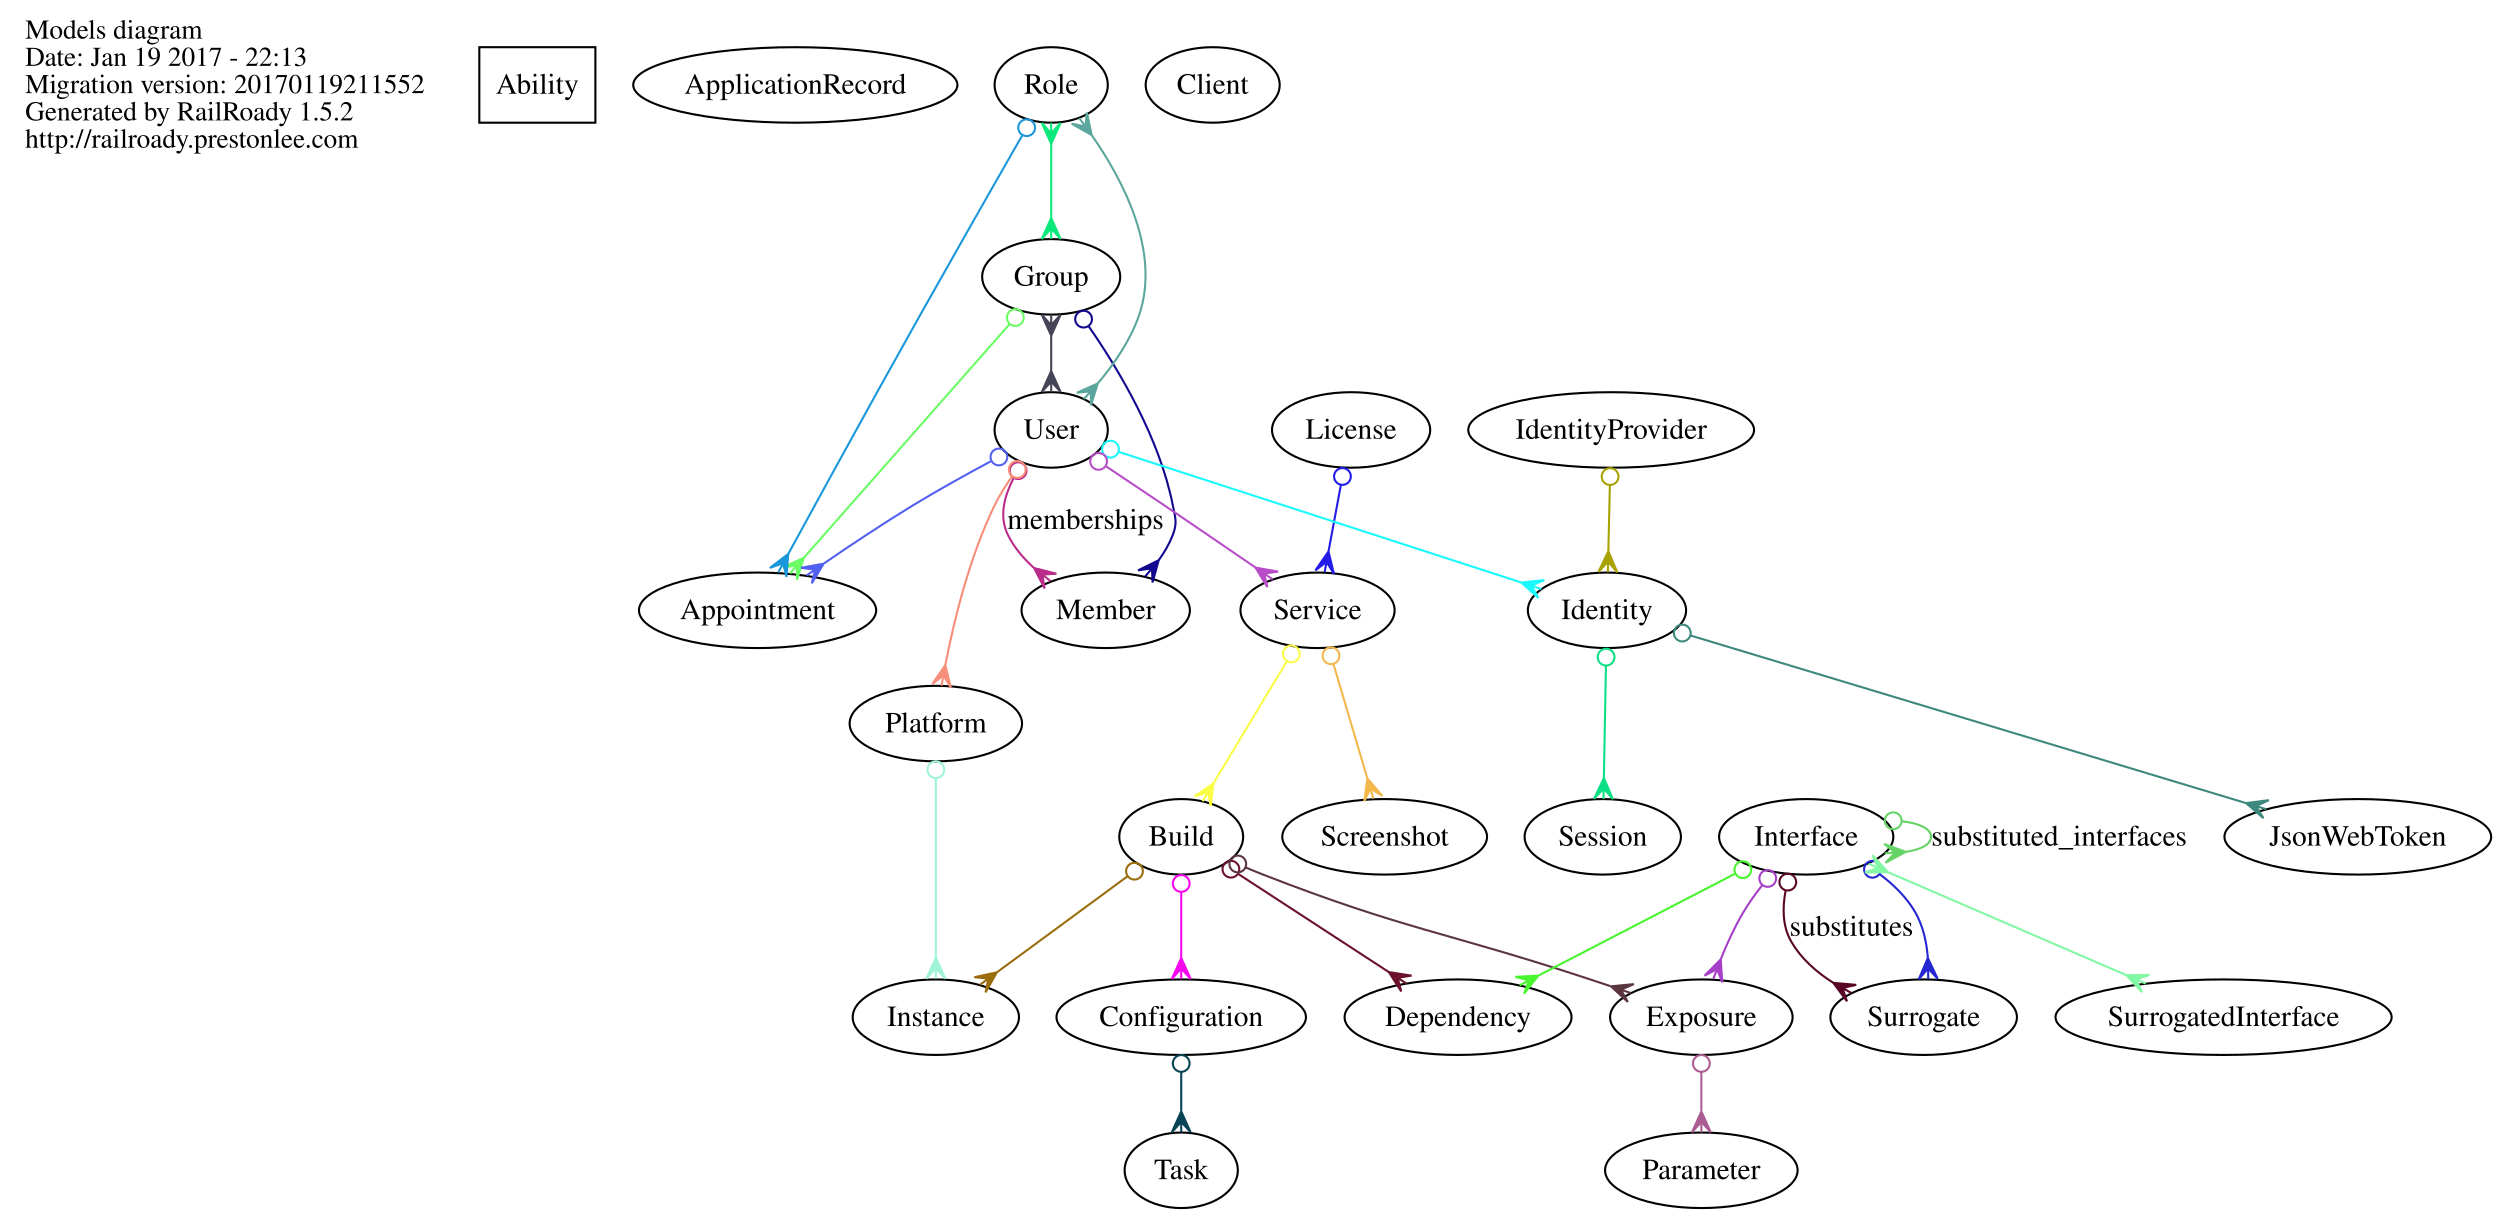
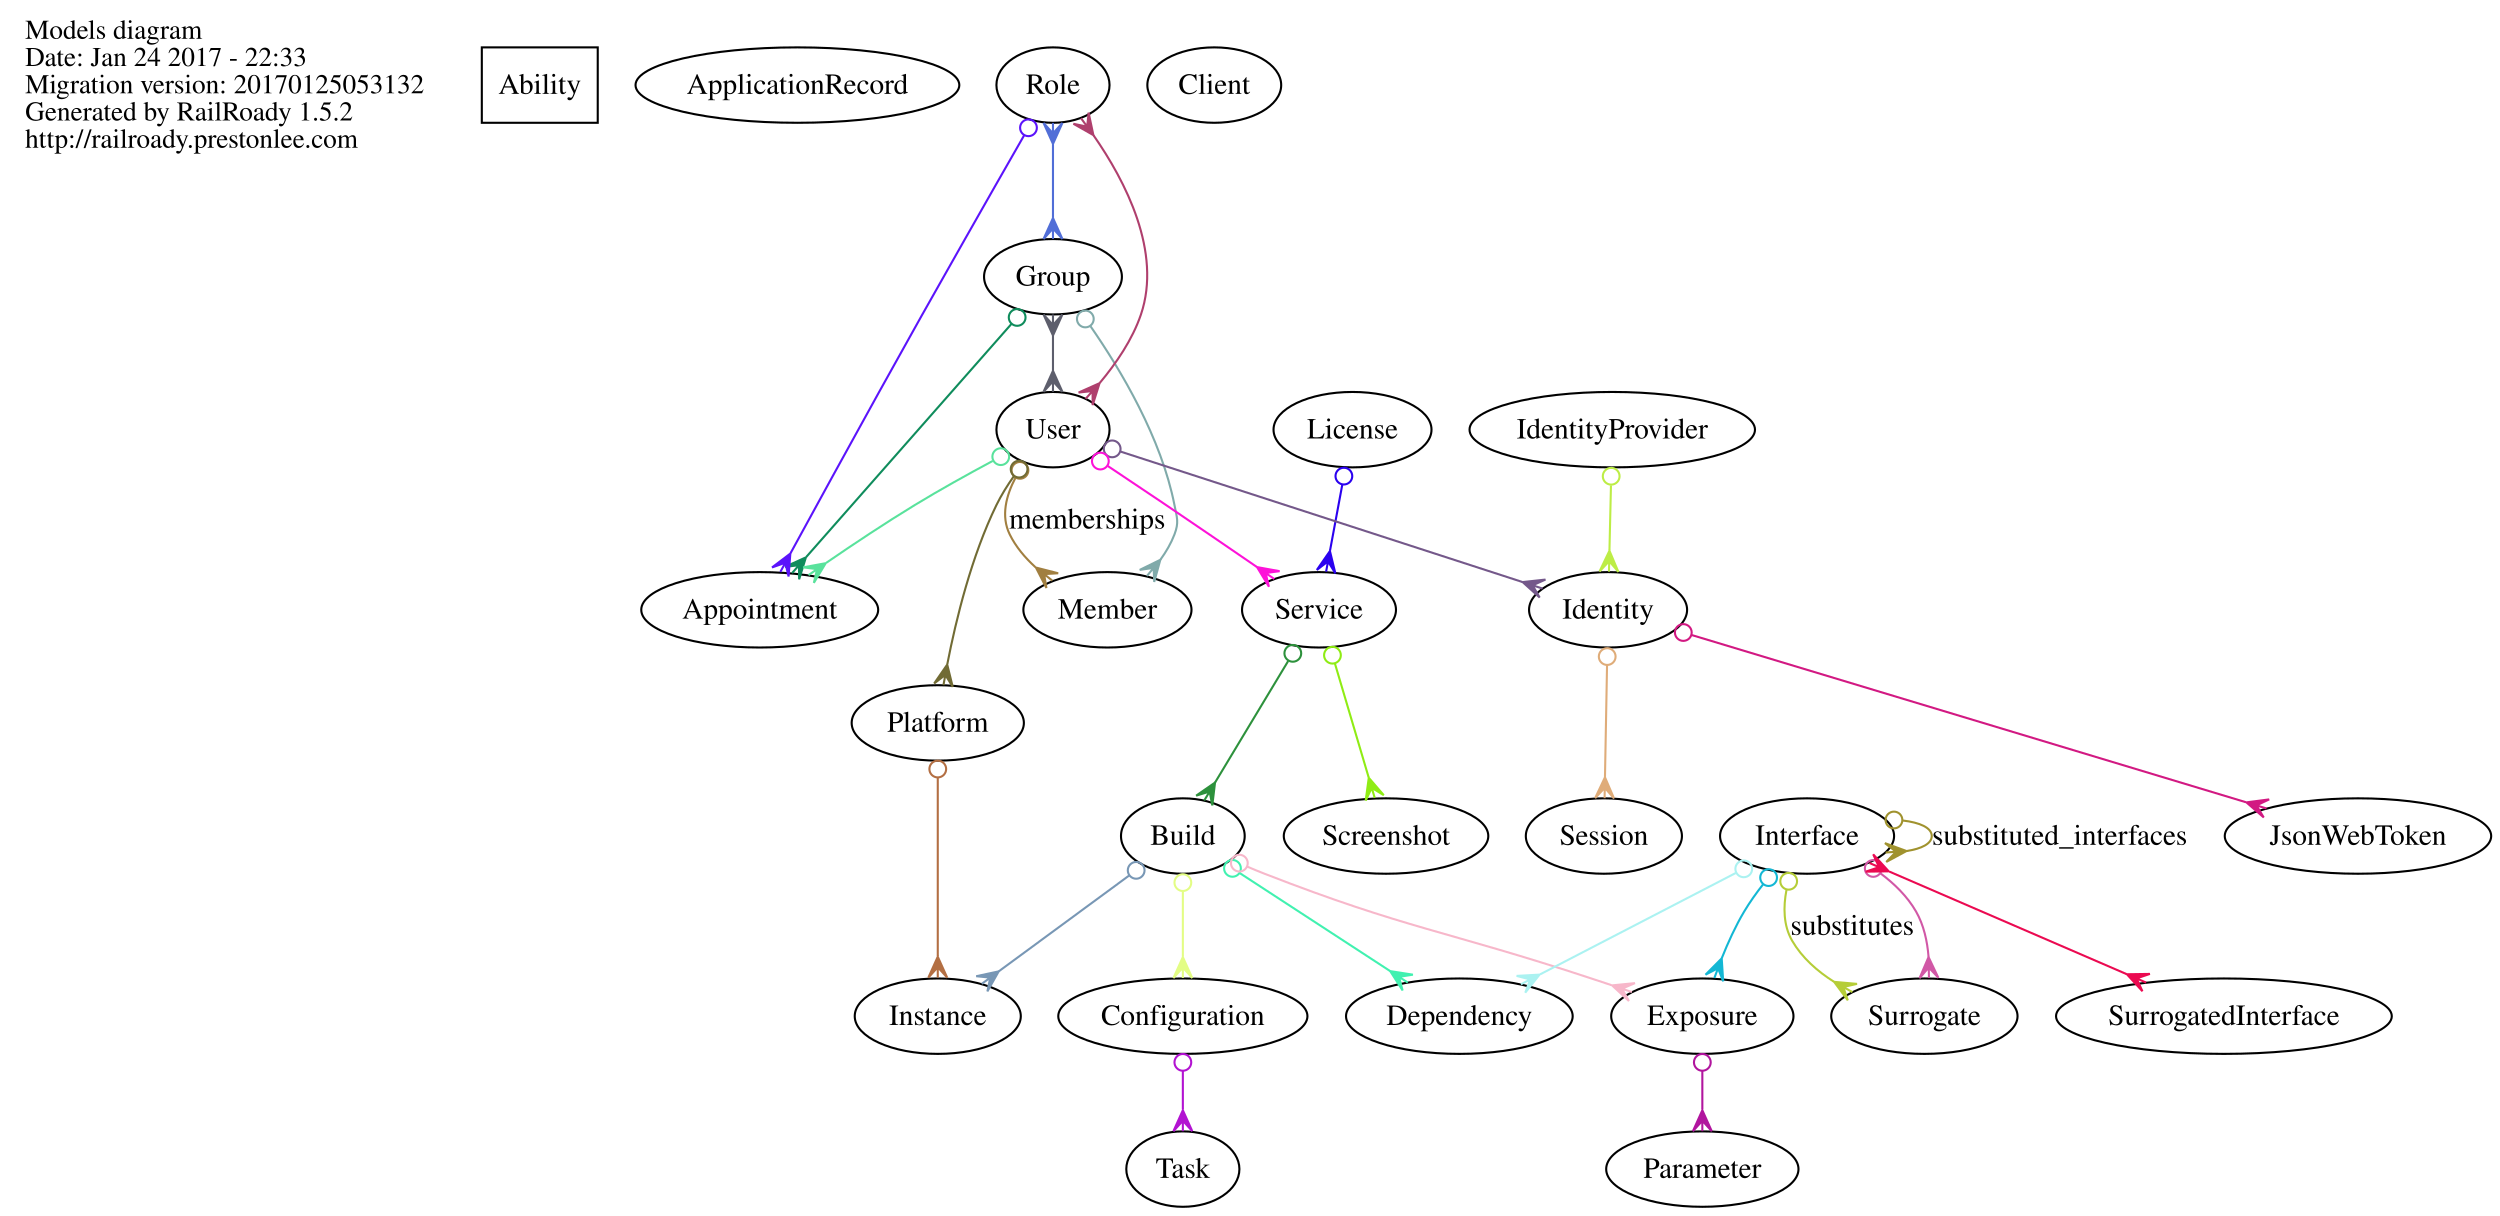
- <svg xmlns="http://www.w3.org/2000/svg" width="1192pt" height="580pt" viewBox="0.00 0.00 1192.01 580.00">
+ <svg xmlns="http://www.w3.org/2000/svg" width="1193pt" height="580pt" viewBox="0.00 0.00 1193.49 580.00">
  <g id="graph0" class="graph" transform="scale(1 1) rotate(0) translate(4 576)">
-     <polygon fill="transparent" stroke="transparent" points="-4,4 -4,-576 1188.01,-576 1188.01,4 -4,4" />
+     <polygon fill="transparent" stroke="transparent" points="-4,4 -4,-576 1189.486,-576 1189.486,4 -4,4" />
    <g id="node1" class="node">
      <text text-anchor="start" x="8" y="-557.6" font-family="Times,serif" font-size="13.00" fill="#000000">Models diagram</text>
-       <text text-anchor="start" x="8" y="-544.6" font-family="Times,serif" font-size="13.00" fill="#000000">Date: Jan 19 2017 - 22:13</text>
-       <text text-anchor="start" x="8" y="-531.6" font-family="Times,serif" font-size="13.00" fill="#000000">Migration version: 20170119211552</text>
+       <text text-anchor="start" x="8" y="-544.6" font-family="Times,serif" font-size="13.00" fill="#000000">Date: Jan 24 2017 - 22:33</text>
+       <text text-anchor="start" x="8" y="-531.6" font-family="Times,serif" font-size="13.00" fill="#000000">Migration version: 20170125053132</text>
      <text text-anchor="start" x="8" y="-518.6" font-family="Times,serif" font-size="13.00" fill="#000000">Generated by RailRoady 1.5.2</text>
      <text text-anchor="start" x="8" y="-505.6" font-family="Times,serif" font-size="13.00" fill="#000000">http://railroady.prestonlee.com</text>
    </g>
    <g id="node2" class="node">
-       <polygon fill="none" stroke="#000000" points="279.882,-553.5 224.542,-553.5 224.542,-517.5 279.882,-517.5 279.882,-553.5" />
-       <text text-anchor="middle" x="252.212" y="-531.3" font-family="Times,serif" font-size="14.00" fill="#000000">Ability</text>
+       <polygon fill="none" stroke="#000000" points="281.358,-553.5 226.018,-553.5 226.018,-517.5 281.358,-517.5 281.358,-553.5" />
+       <text text-anchor="middle" x="253.688" y="-531.3" font-family="Times,serif" font-size="14.00" fill="#000000">Ability</text>
    </g>
    <g id="node3" class="node">
-       <ellipse fill="none" stroke="#000000" cx="375.212" cy="-535.5" rx="77.292" ry="18" />
-       <text text-anchor="middle" x="375.212" y="-531.3" font-family="Times,serif" font-size="14.00" fill="#000000">ApplicationRecord</text>
+       <ellipse fill="none" stroke="#000000" cx="376.688" cy="-535.5" rx="77.292" ry="18" />
+       <text text-anchor="middle" x="376.688" y="-531.3" font-family="Times,serif" font-size="14.00" fill="#000000">ApplicationRecord</text>
    </g>
    <g id="node4" class="node">
-       <ellipse fill="none" stroke="#000000" cx="357.212" cy="-285" rx="56.554" ry="18" />
-       <text text-anchor="middle" x="357.212" y="-280.8" font-family="Times,serif" font-size="14.00" fill="#000000">Appointment</text>
+       <ellipse fill="none" stroke="#000000" cx="358.688" cy="-285" rx="56.554" ry="18" />
+       <text text-anchor="middle" x="358.688" y="-280.8" font-family="Times,serif" font-size="14.00" fill="#000000">Appointment</text>
    </g>
    <g id="node5" class="node">
-       <ellipse fill="none" stroke="#000000" cx="559.212" cy="-177" rx="29.527" ry="18" />
-       <text text-anchor="middle" x="559.212" y="-172.8" font-family="Times,serif" font-size="14.00" fill="#000000">Build</text>
+       <ellipse fill="none" stroke="#000000" cx="560.688" cy="-177" rx="29.527" ry="18" />
+       <text text-anchor="middle" x="560.688" y="-172.8" font-family="Times,serif" font-size="14.00" fill="#000000">Build</text>
    </g>
    <g id="node7" class="node">
-       <ellipse fill="none" stroke="#000000" cx="559.212" cy="-91" rx="59.477" ry="18" />
-       <text text-anchor="middle" x="559.212" y="-86.8" font-family="Times,serif" font-size="14.00" fill="#000000">Configuration</text>
+       <ellipse fill="none" stroke="#000000" cx="560.688" cy="-91" rx="59.477" ry="18" />
+       <text text-anchor="middle" x="560.688" y="-86.8" font-family="Times,serif" font-size="14.00" fill="#000000">Configuration</text>
    </g>
    <g id="edge4" class="edge">
-       <path fill="none" stroke="#f906f1" d="M559.212,-150.402C559.212,-140.585 559.212,-129.426 559.212,-119.451" />
-       <ellipse fill="none" stroke="#f906f1" cx="559.212" cy="-154.762" rx="4" ry="4" />
-       <polygon fill="#f906f1" stroke="#f906f1" points="559.212,-119.212 563.712,-109.212 559.212,-114.212 559.212,-109.212 559.212,-109.212 559.212,-109.212 559.212,-114.212 554.712,-109.212 559.212,-119.212 559.212,-119.212" />
+       <path fill="none" stroke="#e3fd85" d="M560.688,-150.402C560.688,-140.585 560.688,-129.426 560.688,-119.451" />
+       <ellipse fill="none" stroke="#e3fd85" cx="560.688" cy="-154.762" rx="4" ry="4" />
+       <polygon fill="#e3fd85" stroke="#e3fd85" points="560.688,-119.212 565.188,-109.212 560.688,-114.212 560.688,-109.212 560.688,-109.212 560.688,-109.212 560.688,-114.212 556.188,-109.212 560.688,-119.212 560.688,-119.212" />
    </g>
    <g id="node8" class="node">
-       <ellipse fill="none" stroke="#000000" cx="691.212" cy="-91" rx="54.106" ry="18" />
-       <text text-anchor="middle" x="691.212" y="-86.8" font-family="Times,serif" font-size="14.00" fill="#000000">Dependency</text>
+       <ellipse fill="none" stroke="#000000" cx="692.688" cy="-91" rx="54.106" ry="18" />
+       <text text-anchor="middle" x="692.688" y="-86.8" font-family="Times,serif" font-size="14.00" fill="#000000">Dependency</text>
    </g>
    <g id="edge3" class="edge">
-       <path fill="none" stroke="#6c112c" d="M586.511,-159.214C607.317,-145.659 636.055,-126.935 658.161,-112.533" />
-       <ellipse fill="none" stroke="#6c112c" cx="582.899" cy="-161.567" rx="4" ry="4" />
-       <polygon fill="#6c112c" stroke="#6c112c" points="658.201,-112.507 669.036,-110.819 662.39,-109.778 666.579,-107.048 666.579,-107.048 666.579,-107.048 662.39,-109.778 664.123,-103.278 658.201,-112.507 658.201,-112.507" />
+       <path fill="none" stroke="#41f1b0" d="M587.987,-159.214C608.793,-145.659 637.531,-126.935 659.637,-112.533" />
+       <ellipse fill="none" stroke="#41f1b0" cx="584.375" cy="-161.567" rx="4" ry="4" />
+       <polygon fill="#41f1b0" stroke="#41f1b0" points="659.677,-112.507 670.512,-110.819 663.866,-109.778 668.056,-107.048 668.056,-107.048 668.056,-107.048 663.866,-109.778 665.599,-103.278 659.677,-112.507 659.677,-112.507" />
    </g>
    <g id="node9" class="node">
-       <ellipse fill="none" stroke="#000000" cx="807.212" cy="-91" rx="43.515" ry="18" />
-       <text text-anchor="middle" x="807.212" y="-86.8" font-family="Times,serif" font-size="14.00" fill="#000000">Exposure</text>
+       <ellipse fill="none" stroke="#000000" cx="808.688" cy="-91" rx="43.515" ry="18" />
+       <text text-anchor="middle" x="808.688" y="-86.8" font-family="Times,serif" font-size="14.00" fill="#000000">Exposure</text>
    </g>
    <g id="edge2" class="edge">
-       <path fill="none" stroke="#5b3641" d="M589.863,-162.429C592.667,-161.225 595.48,-160.064 598.212,-159 666.058,-132.584 685.072,-131.819 754.212,-109 757.349,-107.965 760.588,-106.886 763.846,-105.796" />
-       <ellipse fill="none" stroke="#5b3641" cx="586.18" cy="-164.059" rx="4" ry="4" />
-       <polygon fill="#5b3641" stroke="#5b3641" points="764.119,-105.704 775.032,-106.779 768.857,-104.109 773.596,-102.514 773.596,-102.514 773.596,-102.514 768.857,-104.109 772.16,-98.249 764.119,-105.704 764.119,-105.704" />
+       <path fill="none" stroke="#f7b7ca" d="M591.339,-162.429C594.143,-161.225 596.956,-160.064 599.688,-159 667.534,-132.584 686.548,-131.819 755.688,-109 758.825,-107.965 762.064,-106.886 765.322,-105.796" />
+       <ellipse fill="none" stroke="#f7b7ca" cx="587.656" cy="-164.059" rx="4" ry="4" />
+       <polygon fill="#f7b7ca" stroke="#f7b7ca" points="765.595,-105.704 776.508,-106.779 770.333,-104.109 775.072,-102.514 775.072,-102.514 775.072,-102.514 770.333,-104.109 773.636,-98.249 765.595,-105.704 765.595,-105.704" />
    </g>
    <g id="node13" class="node">
-       <ellipse fill="none" stroke="#000000" cx="442.212" cy="-91" rx="39.639" ry="18" />
-       <text text-anchor="middle" x="442.212" y="-86.8" font-family="Times,serif" font-size="14.00" fill="#000000">Instance</text>
+       <ellipse fill="none" stroke="#000000" cx="443.688" cy="-91" rx="39.639" ry="18" />
+       <text text-anchor="middle" x="443.688" y="-86.8" font-family="Times,serif" font-size="14.00" fill="#000000">Instance</text>
    </g>
    <g id="edge1" class="edge">
-       <path fill="none" stroke="#9a6d0d" d="M533.625,-158.193C515.25,-144.686 490.453,-126.46 471.322,-112.397" />
-       <ellipse fill="none" stroke="#9a6d0d" cx="536.93" cy="-160.622" rx="4" ry="4" />
-       <polygon fill="#9a6d0d" stroke="#9a6d0d" points="471.297,-112.379 465.905,-102.831 467.269,-109.418 463.24,-106.457 463.24,-106.457 463.24,-106.457 467.269,-109.418 460.575,-110.082 471.297,-112.379 471.297,-112.379" />
+       <path fill="none" stroke="#7897b5" d="M535.101,-158.193C516.726,-144.686 491.929,-126.46 472.798,-112.397" />
+       <ellipse fill="none" stroke="#7897b5" cx="538.406" cy="-160.622" rx="4" ry="4" />
+       <polygon fill="#7897b5" stroke="#7897b5" points="472.773,-112.379 467.381,-102.831 468.745,-109.418 464.716,-106.457 464.716,-106.457 464.716,-106.457 468.745,-109.418 462.051,-110.082 472.773,-112.379 472.773,-112.379" />
    </g>
    <g id="node6" class="node">
-       <ellipse fill="none" stroke="#000000" cx="574.212" cy="-535.5" rx="31.948" ry="18" />
-       <text text-anchor="middle" x="574.212" y="-531.3" font-family="Times,serif" font-size="14.00" fill="#000000">Client</text>
+       <ellipse fill="none" stroke="#000000" cx="575.688" cy="-535.5" rx="31.948" ry="18" />
+       <text text-anchor="middle" x="575.688" y="-531.3" font-family="Times,serif" font-size="14.00" fill="#000000">Client</text>
    </g>
    <g id="node25" class="node">
-       <ellipse fill="none" stroke="#000000" cx="559.212" cy="-18" rx="27" ry="18" />
-       <text text-anchor="middle" x="559.212" y="-13.8" font-family="Times,serif" font-size="14.00" fill="#000000">Task</text>
+       <ellipse fill="none" stroke="#000000" cx="560.688" cy="-18" rx="27" ry="18" />
+       <text text-anchor="middle" x="560.688" y="-13.8" font-family="Times,serif" font-size="14.00" fill="#000000">Task</text>
    </g>
    <g id="edge5" class="edge">
-       <path fill="none" stroke="#094355" d="M559.212,-64.908C559.212,-58.943 559.212,-52.573 559.212,-46.512" />
-       <ellipse fill="none" stroke="#094355" cx="559.212" cy="-68.955" rx="4" ry="4" />
-       <polygon fill="#094355" stroke="#094355" points="559.212,-46.09 563.712,-36.09 559.212,-41.09 559.212,-36.09 559.212,-36.09 559.212,-36.09 559.212,-41.09 554.712,-36.09 559.212,-46.09 559.212,-46.09" />
+       <path fill="none" stroke="#b213d1" d="M560.688,-64.908C560.688,-58.943 560.688,-52.573 560.688,-46.512" />
+       <ellipse fill="none" stroke="#b213d1" cx="560.688" cy="-68.955" rx="4" ry="4" />
+       <polygon fill="#b213d1" stroke="#b213d1" points="560.688,-46.09 565.188,-36.09 560.688,-41.09 560.688,-36.09 560.688,-36.09 560.688,-36.09 560.688,-41.09 556.188,-36.09 560.688,-46.09 560.688,-46.09" />
    </g>
    <g id="node18" class="node">
-       <ellipse fill="none" stroke="#000000" cx="807.212" cy="-18" rx="45.903" ry="18" />
-       <text text-anchor="middle" x="807.212" y="-13.8" font-family="Times,serif" font-size="14.00" fill="#000000">Parameter</text>
+       <ellipse fill="none" stroke="#000000" cx="808.688" cy="-18" rx="45.903" ry="18" />
+       <text text-anchor="middle" x="808.688" y="-13.8" font-family="Times,serif" font-size="14.00" fill="#000000">Parameter</text>
    </g>
    <g id="edge6" class="edge">
-       <path fill="none" stroke="#aa5d93" d="M807.212,-64.908C807.212,-58.943 807.212,-52.573 807.212,-46.512" />
-       <ellipse fill="none" stroke="#aa5d93" cx="807.212" cy="-68.955" rx="4" ry="4" />
-       <polygon fill="#aa5d93" stroke="#aa5d93" points="807.212,-46.09 811.712,-36.09 807.212,-41.09 807.212,-36.09 807.212,-36.09 807.212,-36.09 807.212,-41.09 802.712,-36.09 807.212,-46.09 807.212,-46.09" />
+       <path fill="none" stroke="#b1159e" d="M808.688,-64.908C808.688,-58.943 808.688,-52.573 808.688,-46.512" />
+       <ellipse fill="none" stroke="#b1159e" cx="808.688" cy="-68.955" rx="4" ry="4" />
+       <polygon fill="#b1159e" stroke="#b1159e" points="808.688,-46.09 813.188,-36.09 808.688,-41.09 808.688,-36.09 808.688,-36.09 808.688,-36.09 808.688,-41.09 804.188,-36.09 808.688,-46.09 808.688,-46.09" />
    </g>
    <g id="node10" class="node">
-       <ellipse fill="none" stroke="#000000" cx="497.212" cy="-444" rx="32.908" ry="18" />
-       <text text-anchor="middle" x="497.212" y="-439.8" font-family="Times,serif" font-size="14.00" fill="#000000">Group</text>
+       <ellipse fill="none" stroke="#000000" cx="498.688" cy="-444" rx="32.908" ry="18" />
+       <text text-anchor="middle" x="498.688" y="-439.8" font-family="Times,serif" font-size="14.00" fill="#000000">Group</text>
    </g>
    <g id="edge9" class="edge">
-       <path fill="none" stroke="#6afd64" d="M477.445,-421.55C451.595,-392.192 406.434,-340.902 379.428,-310.231" />
-       <ellipse fill="none" stroke="#6afd64" cx="480.113" cy="-424.581" rx="4" ry="4" />
-       <polygon fill="#6afd64" stroke="#6afd64" points="379.258,-310.038 376.026,-299.559 375.953,-306.285 372.649,-302.533 372.649,-302.533 372.649,-302.533 375.953,-306.285 369.272,-305.506 379.258,-310.038 379.258,-310.038" />
+       <path fill="none" stroke="#0f8c5c" d="M478.921,-421.55C453.071,-392.192 407.91,-340.902 380.904,-310.231" />
+       <ellipse fill="none" stroke="#0f8c5c" cx="481.589" cy="-424.581" rx="4" ry="4" />
+       <polygon fill="#0f8c5c" stroke="#0f8c5c" points="380.734,-310.038 377.503,-299.559 377.429,-306.285 374.125,-302.533 374.125,-302.533 374.125,-302.533 377.429,-306.285 370.748,-305.506 380.734,-310.038 380.734,-310.038" />
    </g>
    <g id="node17" class="node">
-       <ellipse fill="none" stroke="#000000" cx="523.212" cy="-285" rx="40.132" ry="18" />
-       <text text-anchor="middle" x="523.212" y="-280.8" font-family="Times,serif" font-size="14.00" fill="#000000">Member</text>
+       <ellipse fill="none" stroke="#000000" cx="524.688" cy="-285" rx="40.132" ry="18" />
+       <text text-anchor="middle" x="524.688" y="-280.8" font-family="Times,serif" font-size="14.00" fill="#000000">Member</text>
    </g>
    <g id="edge7" class="edge">
-       <path fill="none" stroke="#11088f" d="M515.097,-420.411C529.717,-399.336 548.955,-366.94 555.212,-335 556.408,-328.894 557.423,-326.816 555.212,-321 553.597,-316.752 551.225,-312.686 548.492,-308.915" />
-       <ellipse fill="none" stroke="#11088f" cx="512.658" cy="-423.846" rx="4" ry="4" />
-       <polygon fill="#11088f" stroke="#11088f" points="548.46,-308.877 545.546,-298.306 545.271,-305.027 542.081,-301.176 542.081,-301.176 542.081,-301.176 545.271,-305.027 538.615,-304.047 548.46,-308.877 548.46,-308.877" />
+       <path fill="none" stroke="#80aaaa" d="M516.573,-420.411C531.193,-399.336 550.431,-366.94 556.688,-335 557.884,-328.894 558.899,-326.816 556.688,-321 555.073,-316.752 552.701,-312.686 549.968,-308.915" />
+       <ellipse fill="none" stroke="#80aaaa" cx="514.134" cy="-423.846" rx="4" ry="4" />
+       <polygon fill="#80aaaa" stroke="#80aaaa" points="549.937,-308.877 547.022,-298.306 546.747,-305.027 543.557,-301.176 543.557,-301.176 543.557,-301.176 546.747,-305.027 540.091,-304.047 549.937,-308.877 549.937,-308.877" />
    </g>
    <g id="node26" class="node">
-       <ellipse fill="none" stroke="#000000" cx="497.212" cy="-371" rx="27" ry="18" />
-       <text text-anchor="middle" x="497.212" y="-366.8" font-family="Times,serif" font-size="14.00" fill="#000000">User</text>
+       <ellipse fill="none" stroke="#000000" cx="498.688" cy="-371" rx="27" ry="18" />
+       <text text-anchor="middle" x="498.688" y="-366.8" font-family="Times,serif" font-size="14.00" fill="#000000">User</text>
    </g>
    <g id="edge8" class="edge">
-       <path fill="none" stroke="#454557" d="M497.212,-415.869C497.212,-410.389 497.212,-404.644 497.212,-399.163" />
-       <polygon fill="#454557" stroke="#454557" points="497.212,-415.955 492.712,-425.955 497.212,-420.955 497.212,-425.955 497.212,-425.955 497.212,-425.955 497.212,-420.955 501.712,-425.955 497.212,-415.955 497.212,-415.955" />
-       <polygon fill="#454557" stroke="#454557" points="497.212,-399.09 501.712,-389.09 497.212,-394.09 497.212,-389.09 497.212,-389.09 497.212,-389.09 497.212,-394.09 492.712,-389.09 497.212,-399.09 497.212,-399.09" />
+       <path fill="none" stroke="#5d5e6c" d="M498.688,-415.869C498.688,-410.389 498.688,-404.644 498.688,-399.163" />
+       <polygon fill="#5d5e6c" stroke="#5d5e6c" points="498.688,-415.955 494.188,-425.955 498.688,-420.955 498.688,-425.955 498.688,-425.955 498.688,-425.955 498.688,-420.955 503.188,-425.955 498.688,-415.955 498.688,-415.955" />
+       <polygon fill="#5d5e6c" stroke="#5d5e6c" points="498.688,-399.09 503.188,-389.09 498.688,-394.09 498.688,-389.09 498.688,-389.09 498.688,-389.09 498.688,-394.09 494.188,-389.09 498.688,-399.09 498.688,-399.09" />
    </g>
    <g id="node11" class="node">
-       <ellipse fill="none" stroke="#000000" cx="762.212" cy="-285" rx="37.727" ry="18" />
-       <text text-anchor="middle" x="762.212" y="-280.8" font-family="Times,serif" font-size="14.00" fill="#000000">Identity</text>
+       <ellipse fill="none" stroke="#000000" cx="763.688" cy="-285" rx="37.727" ry="18" />
+       <text text-anchor="middle" x="763.688" y="-280.8" font-family="Times,serif" font-size="14.00" fill="#000000">Identity</text>
    </g>
    <g id="node15" class="node">
-       <ellipse fill="none" stroke="#000000" cx="1120.212" cy="-177" rx="63.597" ry="18" />
-       <text text-anchor="middle" x="1120.212" y="-172.8" font-family="Times,serif" font-size="14.00" fill="#000000">JsonWebToken</text>
+       <ellipse fill="none" stroke="#000000" cx="1121.688" cy="-177" rx="63.597" ry="18" />
+       <text text-anchor="middle" x="1121.688" y="-172.8" font-family="Times,serif" font-size="14.00" fill="#000000">JsonWebToken</text>
    </g>
    <g id="edge11" class="edge">
-       <path fill="none" stroke="#3e897e" d="M802.199,-272.937C866.828,-253.44 994.293,-214.987 1066.682,-193.149" />
-       <ellipse fill="none" stroke="#3e897e" cx="798.126" cy="-274.165" rx="4" ry="4" />
-       <polygon fill="#3e897e" stroke="#3e897e" points="1066.945,-193.069 1077.819,-194.489 1071.732,-191.625 1076.519,-190.181 1076.519,-190.181 1076.519,-190.181 1071.732,-191.625 1075.219,-185.873 1066.945,-193.069 1066.945,-193.069" />
+       <path fill="none" stroke="#d21982" d="M803.675,-272.937C868.304,-253.44 995.769,-214.987 1068.158,-193.149" />
+       <ellipse fill="none" stroke="#d21982" cx="799.602" cy="-274.165" rx="4" ry="4" />
+       <polygon fill="#d21982" stroke="#d21982" points="1068.421,-193.069 1079.295,-194.489 1073.208,-191.625 1077.995,-190.181 1077.995,-190.181 1077.995,-190.181 1073.208,-191.625 1076.695,-185.873 1068.421,-193.069 1068.421,-193.069" />
    </g>
    <g id="node23" class="node">
-       <ellipse fill="none" stroke="#000000" cx="760.212" cy="-177" rx="37.268" ry="18" />
-       <text text-anchor="middle" x="760.212" y="-172.8" font-family="Times,serif" font-size="14.00" fill="#000000">Session</text>
+       <ellipse fill="none" stroke="#000000" cx="761.688" cy="-177" rx="37.268" ry="18" />
+       <text text-anchor="middle" x="761.688" y="-172.8" font-family="Times,serif" font-size="14.00" fill="#000000">Session</text>
    </g>
    <g id="edge10" class="edge">
-       <path fill="none" stroke="#0ddf85" d="M761.724,-258.68C761.424,-242.488 761.04,-221.745 760.734,-205.214" />
-       <ellipse fill="none" stroke="#0ddf85" cx="761.798" cy="-262.68" rx="4" ry="4" />
-       <polygon fill="#0ddf85" stroke="#0ddf85" points="760.731,-205.048 765.045,-194.967 760.639,-200.049 760.546,-195.05 760.546,-195.05 760.546,-195.05 760.639,-200.049 756.047,-195.133 760.731,-205.048 760.731,-205.048" />
+       <path fill="none" stroke="#dfac79" d="M763.2,-258.68C762.9,-242.488 762.516,-221.745 762.21,-205.214" />
+       <ellipse fill="none" stroke="#dfac79" cx="763.274" cy="-262.68" rx="4" ry="4" />
+       <polygon fill="#dfac79" stroke="#dfac79" points="762.207,-205.048 766.521,-194.967 762.115,-200.049 762.022,-195.05 762.022,-195.05 762.022,-195.05 762.115,-200.049 757.523,-195.133 762.207,-205.048 762.207,-205.048" />
    </g>
    <g id="node12" class="node">
-       <ellipse fill="none" stroke="#000000" cx="764.212" cy="-371" rx="68.137" ry="18" />
-       <text text-anchor="middle" x="764.212" y="-366.8" font-family="Times,serif" font-size="14.00" fill="#000000">IdentityProvider</text>
+       <ellipse fill="none" stroke="#000000" cx="765.688" cy="-371" rx="68.137" ry="18" />
+       <text text-anchor="middle" x="765.688" y="-366.8" font-family="Times,serif" font-size="14.00" fill="#000000">IdentityProvider</text>
    </g>
    <g id="edge12" class="edge">
-       <path fill="none" stroke="#a8a303" d="M763.593,-344.402C763.365,-334.585 763.105,-323.426 762.873,-313.452" />
-       <ellipse fill="none" stroke="#a8a303" cx="763.694" cy="-348.763" rx="4" ry="4" />
-       <polygon fill="#a8a303" stroke="#a8a303" points="762.868,-313.209 767.134,-303.107 762.751,-308.211 762.635,-303.212 762.635,-303.212 762.635,-303.212 762.751,-308.211 758.136,-303.317 762.868,-313.209 762.868,-313.209" />
+       <path fill="none" stroke="#bded46" d="M765.069,-344.402C764.841,-334.585 764.581,-323.426 764.349,-313.452" />
+       <ellipse fill="none" stroke="#bded46" cx="765.171" cy="-348.763" rx="4" ry="4" />
+       <polygon fill="#bded46" stroke="#bded46" points="764.344,-313.209 768.61,-303.107 764.228,-308.211 764.111,-303.212 764.111,-303.212 764.111,-303.212 764.228,-308.211 759.612,-303.317 764.344,-313.209 764.344,-313.209" />
    </g>
    <g id="node14" class="node">
-       <ellipse fill="none" stroke="#000000" cx="857.212" cy="-177" rx="41.542" ry="18" />
-       <text text-anchor="middle" x="857.212" y="-172.8" font-family="Times,serif" font-size="14.00" fill="#000000">Interface</text>
+       <ellipse fill="none" stroke="#000000" cx="858.688" cy="-177" rx="41.542" ry="18" />
+       <text text-anchor="middle" x="858.688" y="-172.8" font-family="Times,serif" font-size="14.00" fill="#000000">Interface</text>
    </g>
    <g id="edge18" class="edge">
-       <path fill="none" stroke="#48f52f" d="M823.171,-159.364C796.041,-145.309 758.049,-125.627 729.794,-110.988" />
-       <ellipse fill="none" stroke="#48f52f" cx="826.989" cy="-161.343" rx="4" ry="4" />
-       <polygon fill="#48f52f" stroke="#48f52f" points="729.494,-110.833 722.684,-102.237 725.054,-108.533 720.614,-106.233 720.614,-106.233 720.614,-106.233 725.054,-108.533 718.544,-110.228 729.494,-110.833 729.494,-110.833" />
+       <path fill="none" stroke="#abf2f1" d="M824.647,-159.364C797.517,-145.309 759.525,-125.627 731.27,-110.988" />
+       <ellipse fill="none" stroke="#abf2f1" cx="828.465" cy="-161.343" rx="4" ry="4" />
+       <polygon fill="#abf2f1" stroke="#abf2f1" points="730.97,-110.833 724.16,-102.237 726.53,-108.533 722.09,-106.233 722.09,-106.233 722.09,-106.233 726.53,-108.533 720.02,-110.228 730.97,-110.833 730.97,-110.833" />
    </g>
    <g id="edge17" class="edge">
-       <path fill="none" stroke="#a540c7" d="M836.244,-153.974C832.986,-149.818 829.836,-145.402 827.212,-141 823.084,-134.076 819.468,-126.145 816.487,-118.67" />
-       <ellipse fill="none" stroke="#a540c7" cx="838.855" cy="-157.159" rx="4" ry="4" />
-       <polygon fill="#a540c7" stroke="#a540c7" points="816.458,-118.592 817.158,-107.648 814.702,-113.911 812.945,-109.229 812.945,-109.229 812.945,-109.229 814.702,-113.911 808.732,-110.81 816.458,-118.592 816.458,-118.592" />
+       <path fill="none" stroke="#13b7d4" d="M837.72,-153.974C834.462,-149.818 831.312,-145.402 828.688,-141 824.56,-134.076 820.944,-126.145 817.963,-118.67" />
+       <ellipse fill="none" stroke="#13b7d4" cx="840.331" cy="-157.159" rx="4" ry="4" />
+       <polygon fill="#13b7d4" stroke="#13b7d4" points="817.934,-118.592 818.634,-107.648 816.178,-113.911 814.421,-109.229 814.421,-109.229 814.421,-109.229 816.178,-113.911 810.208,-110.81 817.934,-118.592 817.934,-118.592" />
    </g>
    <g id="edge16" class="edge">
-       <path fill="none" stroke="#65d365" d="M902.821,-184.42C911.008,-183.462 916.733,-180.988 916.733,-177 916.733,-173.337 911.905,-170.952 904.775,-169.845" />
-       <ellipse fill="none" stroke="#65d365" cx="898.696" cy="-184.651" rx="4" ry="4" />
-       <polygon fill="#65d365" stroke="#65d365" points="904.677,-169.838 895.023,-164.637 899.69,-169.482 894.702,-169.125 894.702,-169.125 894.702,-169.125 899.69,-169.482 894.382,-173.614 904.677,-169.838 904.677,-169.838" />
-       <text text-anchor="middle" x="977.771" y="-172.8" font-family="Times,serif" font-size="14.00" fill="#000000">substituted_interfaces</text>
+       <path fill="none" stroke="#a0922e" d="M904.297,-184.42C912.484,-183.462 918.209,-180.988 918.209,-177 918.209,-173.337 913.381,-170.952 906.251,-169.845" />
+       <ellipse fill="none" stroke="#a0922e" cx="900.172" cy="-184.651" rx="4" ry="4" />
+       <polygon fill="#a0922e" stroke="#a0922e" points="906.153,-169.838 896.499,-164.637 901.166,-169.482 896.178,-169.125 896.178,-169.125 896.178,-169.125 901.166,-169.482 895.858,-173.614 906.153,-169.838 906.153,-169.838" />
+       <text text-anchor="middle" x="979.247" y="-172.8" font-family="Times,serif" font-size="14.00" fill="#000000">substituted_interfaces</text>
    </g>
    <g id="node24" class="node">
-       <ellipse fill="none" stroke="#000000" cx="913.212" cy="-91" rx="44.475" ry="18" />
-       <text text-anchor="middle" x="913.212" y="-86.8" font-family="Times,serif" font-size="14.00" fill="#000000">Surrogate</text>
+       <ellipse fill="none" stroke="#000000" cx="914.688" cy="-91" rx="44.475" ry="18" />
+       <text text-anchor="middle" x="914.688" y="-86.8" font-family="Times,serif" font-size="14.00" fill="#000000">Surrogate</text>
    </g>
    <g id="edge13" class="edge">
-       <path fill="none" stroke="#570725" d="M847.392,-151.35C845.811,-143.129 845.867,-134.279 850.095,-127 854.794,-118.909 862.069,-112.485 870.032,-107.44" />
-       <ellipse fill="none" stroke="#570725" cx="848.432" cy="-155.404" rx="4" ry="4" />
-       <polygon fill="#570725" stroke="#570725" points="870.131,-107.385 881.054,-106.419 874.492,-104.939 878.854,-102.494 878.854,-102.494 878.854,-102.494 874.492,-104.939 876.653,-98.569 870.131,-107.385 870.131,-107.385" />
-       <text text-anchor="middle" x="878.77" y="-129.8" font-family="Times,serif" font-size="14.00" fill="#000000">substitutes</text>
+       <path fill="none" stroke="#b5cd38" d="M848.868,-151.35C847.287,-143.129 847.343,-134.279 851.571,-127 856.27,-118.909 863.545,-112.485 871.508,-107.44" />
+       <ellipse fill="none" stroke="#b5cd38" cx="849.908" cy="-155.404" rx="4" ry="4" />
+       <polygon fill="#b5cd38" stroke="#b5cd38" points="871.607,-107.385 882.531,-106.419 875.969,-104.939 880.33,-102.494 880.33,-102.494 880.33,-102.494 875.969,-104.939 878.129,-98.569 871.607,-107.385 871.607,-107.385" />
+       <text text-anchor="middle" x="880.246" y="-129.8" font-family="Times,serif" font-size="14.00" fill="#000000">substitutes</text>
    </g>
    <g id="edge14" class="edge">
-       <path fill="none" stroke="#2526d2" d="M892.274,-159.161C898.937,-154.181 905.102,-148.136 909.212,-141 912.934,-134.537 914.613,-126.803 915.2,-119.371" />
-       <ellipse fill="none" stroke="#2526d2" cx="888.805" cy="-161.531" rx="4" ry="4" />
-       <polygon fill="#2526d2" stroke="#2526d2" points="915.203,-119.228 919.9,-109.32 915.302,-114.229 915.401,-109.23 915.401,-109.23 915.401,-109.23 915.302,-114.229 910.902,-109.141 915.203,-119.228 915.203,-119.228" />
+       <path fill="none" stroke="#d158a6" d="M893.75,-159.161C900.413,-154.181 906.578,-148.136 910.688,-141 914.41,-134.537 916.089,-126.803 916.676,-119.371" />
+       <ellipse fill="none" stroke="#d158a6" cx="890.281" cy="-161.531" rx="4" ry="4" />
+       <polygon fill="#d158a6" stroke="#d158a6" points="916.679,-119.228 921.376,-109.32 916.778,-114.229 916.877,-109.23 916.877,-109.23 916.877,-109.23 916.778,-114.229 912.378,-109.141 916.679,-119.228 916.679,-119.228" />
    </g>
    <g id="node27" class="node">
-       <ellipse fill="none" stroke="#000000" cx="1056.212" cy="-91" rx="80.147" ry="18" />
-       <text text-anchor="middle" x="1056.212" y="-86.8" font-family="Times,serif" font-size="14.00" fill="#000000">SurrogatedInterface</text>
+       <ellipse fill="none" stroke="#000000" cx="1057.688" cy="-91" rx="80.147" ry="18" />
+       <text text-anchor="middle" x="1057.688" y="-86.8" font-family="Times,serif" font-size="14.00" fill="#000000">SurrogatedInterface</text>
    </g>
    <g id="edge15" class="edge">
-       <path fill="none" stroke="#82f8a5" d="M896.58,-159.986C929.118,-145.925 975.382,-125.931 1009.735,-111.085" />
-       <polygon fill="#82f8a5" stroke="#82f8a5" points="896.183,-160.158 885.219,-159.994 891.594,-162.141 887.004,-164.125 887.004,-164.125 887.004,-164.125 891.594,-162.141 888.789,-168.256 896.183,-160.158 896.183,-160.158" />
-       <polygon fill="#82f8a5" stroke="#82f8a5" points="1009.907,-111.011 1020.872,-111.175 1014.497,-109.028 1019.087,-107.044 1019.087,-107.044 1019.087,-107.044 1014.497,-109.028 1017.302,-102.913 1009.907,-111.011 1009.907,-111.011" />
+       <path fill="none" stroke="#eb0a51" d="M898.057,-159.986C930.594,-145.925 976.858,-125.931 1011.211,-111.085" />
+       <polygon fill="#eb0a51" stroke="#eb0a51" points="897.659,-160.158 886.695,-159.994 893.07,-162.141 888.48,-164.125 888.48,-164.125 888.48,-164.125 893.07,-162.141 890.265,-168.256 897.659,-160.158 897.659,-160.158" />
+       <polygon fill="#eb0a51" stroke="#eb0a51" points="1011.383,-111.011 1022.348,-111.175 1015.973,-109.028 1020.563,-107.044 1020.563,-107.044 1020.563,-107.044 1015.973,-109.028 1018.778,-102.913 1011.383,-111.011 1011.383,-111.011" />
    </g>
    <g id="node16" class="node">
-       <ellipse fill="none" stroke="#000000" cx="640.212" cy="-371" rx="37.709" ry="18" />
-       <text text-anchor="middle" x="640.212" y="-366.8" font-family="Times,serif" font-size="14.00" fill="#000000">License</text>
+       <ellipse fill="none" stroke="#000000" cx="641.688" cy="-371" rx="37.709" ry="18" />
+       <text text-anchor="middle" x="641.688" y="-366.8" font-family="Times,serif" font-size="14.00" fill="#000000">License</text>
    </g>
    <g id="node22" class="node">
-       <ellipse fill="none" stroke="#000000" cx="624.212" cy="-285" rx="36.749" ry="18" />
-       <text text-anchor="middle" x="624.212" y="-280.8" font-family="Times,serif" font-size="14.00" fill="#000000">Service</text>
+       <ellipse fill="none" stroke="#000000" cx="625.688" cy="-285" rx="36.749" ry="18" />
+       <text text-anchor="middle" x="625.688" y="-280.8" font-family="Times,serif" font-size="14.00" fill="#000000">Service</text>
    </g>
    <g id="edge19" class="edge">
-       <path fill="none" stroke="#231ce8" d="M635.334,-344.783C633.477,-334.803 631.355,-323.392 629.464,-313.233" />
-       <ellipse fill="none" stroke="#231ce8" cx="636.087" cy="-348.829" rx="4" ry="4" />
-       <polygon fill="#231ce8" stroke="#231ce8" points="629.429,-313.043 632.024,-302.389 628.514,-308.128 627.6,-303.212 627.6,-303.212 627.6,-303.212 628.514,-308.128 623.176,-304.035 629.429,-313.043 629.429,-313.043" />
+       <path fill="none" stroke="#2a01ef" d="M636.81,-344.783C634.953,-334.803 632.831,-323.392 630.941,-313.233" />
+       <ellipse fill="none" stroke="#2a01ef" cx="637.563" cy="-348.829" rx="4" ry="4" />
+       <polygon fill="#2a01ef" stroke="#2a01ef" points="630.905,-313.043 633.5,-302.389 629.991,-308.128 629.076,-303.212 629.076,-303.212 629.076,-303.212 629.991,-308.128 624.652,-304.035 630.905,-313.043 630.905,-313.043" />
    </g>
    <g id="node19" class="node">
-       <ellipse fill="none" stroke="#000000" cx="442.212" cy="-231" rx="41.109" ry="18" />
-       <text text-anchor="middle" x="442.212" y="-226.8" font-family="Times,serif" font-size="14.00" fill="#000000">Platform</text>
+       <ellipse fill="none" stroke="#000000" cx="443.688" cy="-231" rx="41.109" ry="18" />
+       <text text-anchor="middle" x="443.688" y="-226.8" font-family="Times,serif" font-size="14.00" fill="#000000">Platform</text>
    </g>
    <g id="edge20" class="edge">
-       <path fill="none" stroke="#9ff4d7" d="M442.212,-204.892C442.212,-180.677 442.212,-144.715 442.212,-119.703" />
-       <ellipse fill="none" stroke="#9ff4d7" cx="442.212" cy="-208.984" rx="4" ry="4" />
-       <polygon fill="#9ff4d7" stroke="#9ff4d7" points="442.212,-119.391 446.712,-109.391 442.212,-114.391 442.212,-109.391 442.212,-109.391 442.212,-109.391 442.212,-114.391 437.712,-109.391 442.212,-119.391 442.212,-119.391" />
+       <path fill="none" stroke="#b36f43" d="M443.688,-204.892C443.688,-180.677 443.688,-144.715 443.688,-119.703" />
+       <ellipse fill="none" stroke="#b36f43" cx="443.688" cy="-208.984" rx="4" ry="4" />
+       <polygon fill="#b36f43" stroke="#b36f43" points="443.688,-119.391 448.188,-109.391 443.688,-114.391 443.688,-109.391 443.688,-109.391 443.688,-109.391 443.688,-114.391 439.188,-109.391 443.688,-119.391 443.688,-119.391" />
    </g>
    <g id="node20" class="node">
-       <ellipse fill="none" stroke="#000000" cx="497.212" cy="-535.5" rx="27" ry="18" />
-       <text text-anchor="middle" x="497.212" y="-531.3" font-family="Times,serif" font-size="14.00" fill="#000000">Role</text>
+       <ellipse fill="none" stroke="#000000" cx="498.688" cy="-535.5" rx="27" ry="18" />
+       <text text-anchor="middle" x="498.688" y="-531.3" font-family="Times,serif" font-size="14.00" fill="#000000">Role</text>
    </g>
    <g id="edge21" class="edge">
-       <path fill="none" stroke="#1a97db" d="M483.441,-511.505C475.22,-497.156 464.589,-478.552 455.212,-462 436.869,-429.623 432.265,-421.538 414.212,-389 399.745,-362.927 383.405,-333.071 371.94,-312.056" />
-       <ellipse fill="none" stroke="#1a97db" cx="485.512" cy="-515.118" rx="4" ry="4" />
-       <polygon fill="#1a97db" stroke="#1a97db" points="371.827,-311.848 370.991,-300.914 369.434,-307.458 367.041,-303.068 367.041,-303.068 367.041,-303.068 369.434,-307.458 363.089,-305.222 371.827,-311.848 371.827,-311.848" />
+       <path fill="none" stroke="#5b13fb" d="M484.917,-511.505C476.697,-497.156 466.065,-478.552 456.688,-462 438.346,-429.623 433.741,-421.538 415.688,-389 401.221,-362.927 384.881,-333.071 373.417,-312.056" />
+       <ellipse fill="none" stroke="#5b13fb" cx="486.988" cy="-515.118" rx="4" ry="4" />
+       <polygon fill="#5b13fb" stroke="#5b13fb" points="373.303,-311.848 372.467,-300.914 370.91,-307.458 368.517,-303.068 368.517,-303.068 368.517,-303.068 370.91,-307.458 364.565,-305.222 373.303,-311.848 373.303,-311.848" />
    </g>
    <g id="edge23" class="edge">
-       <path fill="none" stroke="#0ce97c" d="M497.212,-507.3C497.212,-496.125 497.212,-483.303 497.212,-472.134" />
-       <polygon fill="#0ce97c" stroke="#0ce97c" points="497.212,-507.423 492.712,-517.423 497.212,-512.423 497.212,-517.423 497.212,-517.423 497.212,-517.423 497.212,-512.423 501.712,-517.423 497.212,-507.423 497.212,-507.423" />
-       <polygon fill="#0ce97c" stroke="#0ce97c" points="497.212,-472.04 501.712,-462.04 497.212,-467.04 497.212,-462.04 497.212,-462.04 497.212,-462.04 497.212,-467.04 492.712,-462.04 497.212,-472.04 497.212,-472.04" />
+       <path fill="none" stroke="#516ed7" d="M498.688,-507.3C498.688,-496.125 498.688,-483.303 498.688,-472.134" />
+       <polygon fill="#516ed7" stroke="#516ed7" points="498.688,-507.423 494.188,-517.423 498.688,-512.423 498.688,-517.423 498.688,-517.423 498.688,-517.423 498.688,-512.423 503.188,-517.423 498.688,-507.423 498.688,-507.423" />
+       <polygon fill="#516ed7" stroke="#516ed7" points="498.688,-472.04 503.188,-462.04 498.688,-467.04 498.688,-462.04 498.688,-462.04 498.688,-462.04 498.688,-467.04 494.188,-462.04 498.688,-472.04 498.688,-472.04" />
    </g>
    <g id="edge22" class="edge">
-       <path fill="none" stroke="#5ba69d" d="M516.538,-511.56C531.907,-489.51 549.288,-455.798 539.212,-426 535.163,-414.028 527.351,-402.609 519.551,-393.31" />
-       <polygon fill="#5ba69d" stroke="#5ba69d" points="516.497,-511.616 506.961,-517.031 513.545,-515.652 510.593,-519.688 510.593,-519.688 510.593,-519.688 513.545,-515.652 514.225,-522.344 516.497,-511.616 516.497,-511.616" />
-       <polygon fill="#5ba69d" stroke="#5ba69d" points="519.445,-393.19 516.156,-382.73 516.12,-389.456 512.795,-385.722 512.795,-385.722 512.795,-385.722 516.12,-389.456 509.435,-388.715 519.445,-393.19 519.445,-393.19" />
+       <path fill="none" stroke="#af3f6d" d="M518.014,-511.56C533.383,-489.51 550.764,-455.798 540.688,-426 536.639,-414.028 528.827,-402.609 521.027,-393.31" />
+       <polygon fill="#af3f6d" stroke="#af3f6d" points="517.973,-511.616 508.437,-517.031 515.021,-515.652 512.069,-519.688 512.069,-519.688 512.069,-519.688 515.021,-515.652 515.701,-522.344 517.973,-511.616 517.973,-511.616" />
+       <polygon fill="#af3f6d" stroke="#af3f6d" points="520.922,-393.19 517.632,-382.73 517.596,-389.456 514.271,-385.722 514.271,-385.722 514.271,-385.722 517.596,-389.456 510.911,-388.715 520.922,-393.19 520.922,-393.19" />
    </g>
    <g id="node21" class="node">
-       <ellipse fill="none" stroke="#000000" cx="656.212" cy="-177" rx="48.819" ry="18" />
-       <text text-anchor="middle" x="656.212" y="-172.8" font-family="Times,serif" font-size="14.00" fill="#000000">Screenshot</text>
+       <ellipse fill="none" stroke="#000000" cx="657.688" cy="-177" rx="48.819" ry="18" />
+       <text text-anchor="middle" x="657.688" y="-172.8" font-family="Times,serif" font-size="14.00" fill="#000000">Screenshot</text>
    </g>
    <g id="edge24" class="edge">
-       <path fill="none" stroke="#fbfc45" d="M609.504,-260.562C599.09,-243.26 585.154,-220.105 574.593,-202.557" />
-       <ellipse fill="none" stroke="#fbfc45" cx="611.706" cy="-264.221" rx="4" ry="4" />
-       <polygon fill="#fbfc45" stroke="#fbfc45" points="574.572,-202.521 573.27,-191.632 571.993,-198.237 569.415,-193.953 569.415,-193.953 569.415,-193.953 571.993,-198.237 565.559,-196.273 574.572,-202.521 574.572,-202.521" />
+       <path fill="none" stroke="#2d913c" d="M610.98,-260.562C600.566,-243.26 586.63,-220.105 576.069,-202.557" />
+       <ellipse fill="none" stroke="#2d913c" cx="613.182" cy="-264.221" rx="4" ry="4" />
+       <polygon fill="#2d913c" stroke="#2d913c" points="576.048,-202.521 574.746,-191.632 573.469,-198.237 570.891,-193.953 570.891,-193.953 570.891,-193.953 573.469,-198.237 567.035,-196.273 576.048,-202.521 576.048,-202.521" />
    </g>
    <g id="edge25" class="edge">
-       <path fill="none" stroke="#f3b84c" d="M631.782,-259.45C636.628,-243.094 642.919,-221.863 647.903,-205.042" />
-       <ellipse fill="none" stroke="#f3b84c" cx="630.632" cy="-263.331" rx="4" ry="4" />
-       <polygon fill="#f3b84c" stroke="#f3b84c" points="647.972,-204.81 655.127,-196.5 649.392,-200.016 650.813,-195.221 650.813,-195.221 650.813,-195.221 649.392,-200.016 646.498,-193.943 647.972,-204.81 647.972,-204.81" />
+       <path fill="none" stroke="#8fec14" d="M633.258,-259.45C638.105,-243.094 644.395,-221.863 649.379,-205.042" />
+       <ellipse fill="none" stroke="#8fec14" cx="632.108" cy="-263.331" rx="4" ry="4" />
+       <polygon fill="#8fec14" stroke="#8fec14" points="649.448,-204.81 656.603,-196.5 650.868,-200.016 652.289,-195.221 652.289,-195.221 652.289,-195.221 650.868,-200.016 647.974,-193.943 649.448,-204.81 649.448,-204.81" />
    </g>
    <g id="edge27" class="edge">
-       <path fill="none" stroke="#5361f2" d="M468.438,-356.07C456.745,-349.806 443.193,-342.293 431.212,-335 417.115,-326.419 401.948,-316.331 389.038,-307.471" />
-       <ellipse fill="none" stroke="#5361f2" cx="472.286" cy="-358.115" rx="4" ry="4" />
-       <polygon fill="#5361f2" stroke="#5361f2" points="388.726,-307.256 383.061,-297.866 384.614,-304.412 380.501,-301.568 380.501,-301.568 380.501,-301.568 384.614,-304.412 377.942,-305.269 388.726,-307.256 388.726,-307.256" />
+       <path fill="none" stroke="#59e29c" d="M469.914,-356.07C458.221,-349.806 444.669,-342.293 432.688,-335 418.591,-326.419 403.424,-316.331 390.514,-307.471" />
+       <ellipse fill="none" stroke="#59e29c" cx="473.762" cy="-358.115" rx="4" ry="4" />
+       <polygon fill="#59e29c" stroke="#59e29c" points="390.202,-307.256 384.537,-297.866 386.09,-304.412 381.977,-301.568 381.977,-301.568 381.977,-301.568 386.09,-304.412 379.418,-305.269 390.202,-307.256 390.202,-307.256" />
    </g>
    <g id="edge28" class="edge">
-       <path fill="none" stroke="#1af9fb" d="M529.47,-360.531C577.654,-344.894 668.396,-315.446 721.217,-298.304" />
-       <ellipse fill="none" stroke="#1af9fb" cx="525.472" cy="-361.829" rx="4" ry="4" />
-       <polygon fill="#1af9fb" stroke="#1af9fb" points="721.424,-298.237 732.325,-299.43 726.18,-296.693 730.936,-295.15 730.936,-295.15 730.936,-295.15 726.18,-296.693 729.547,-290.87 721.424,-298.237 721.424,-298.237" />
+       <path fill="none" stroke="#74588a" d="M530.946,-360.531C579.13,-344.894 669.872,-315.446 722.693,-298.304" />
+       <ellipse fill="none" stroke="#74588a" cx="526.948" cy="-361.829" rx="4" ry="4" />
+       <polygon fill="#74588a" stroke="#74588a" points="722.9,-298.237 733.801,-299.43 727.656,-296.693 732.412,-295.15 732.412,-295.15 732.412,-295.15 727.656,-296.693 731.023,-290.87 722.9,-298.237 722.9,-298.237" />
    </g>
    <g id="edge26" class="edge">
-       <path fill="none" stroke="#b92c8a" d="M479.341,-348.104C474.806,-339.495 472.284,-329.692 476.556,-321 479.459,-315.095 483.847,-309.885 488.792,-305.393" />
-       <ellipse fill="none" stroke="#b92c8a" cx="481.447" cy="-351.581" rx="4" ry="4" />
-       <polygon fill="#b92c8a" stroke="#b92c8a" points="489.072,-305.169 499.695,-302.446 492.98,-302.049 496.887,-298.929 496.887,-298.929 496.887,-298.929 492.98,-302.049 494.079,-295.413 489.072,-305.169 489.072,-305.169" />
-       <text text-anchor="middle" x="513.539" y="-323.8" font-family="Times,serif" font-size="14.00" fill="#000000">memberships</text>
+       <path fill="none" stroke="#a17f40" d="M480.817,-348.104C476.282,-339.495 473.76,-329.692 478.033,-321 480.935,-315.095 485.323,-309.885 490.268,-305.393" />
+       <ellipse fill="none" stroke="#a17f40" cx="482.923" cy="-351.581" rx="4" ry="4" />
+       <polygon fill="#a17f40" stroke="#a17f40" points="490.548,-305.169 501.171,-302.446 494.456,-302.049 498.363,-298.929 498.363,-298.929 498.363,-298.929 494.456,-302.049 495.555,-295.413 490.548,-305.169 490.548,-305.169" />
+       <text text-anchor="middle" x="515.015" y="-323.8" font-family="Times,serif" font-size="14.00" fill="#000000">memberships</text>
    </g>
    <g id="edge29" class="edge">
-       <path fill="none" stroke="#f78e7a" d="M478.531,-348.789C475.44,-344.406 472.502,-339.702 470.212,-335 458.374,-310.696 450.977,-280.674 446.78,-259.144" />
-       <ellipse fill="none" stroke="#f78e7a" cx="481.05" cy="-352.163" rx="4" ry="4" />
-       <polygon fill="#f78e7a" stroke="#f78e7a" points="446.728,-258.862 449.347,-248.213 445.825,-253.944 444.921,-249.027 444.921,-249.027 444.921,-249.027 445.825,-253.944 440.495,-249.84 446.728,-258.862 446.728,-258.862" />
+       <path fill="none" stroke="#716b34" d="M480.007,-348.789C476.916,-344.406 473.978,-339.702 471.688,-335 459.85,-310.696 452.453,-280.674 448.256,-259.144" />
+       <ellipse fill="none" stroke="#716b34" cx="482.526" cy="-352.163" rx="4" ry="4" />
+       <polygon fill="#716b34" stroke="#716b34" points="448.204,-258.862 450.823,-248.213 447.3,-253.944 446.397,-249.027 446.397,-249.027 446.397,-249.027 447.3,-253.944 441.971,-249.84 448.204,-258.862 448.204,-258.862" />
    </g>
    <g id="edge30" class="edge">
-       <path fill="none" stroke="#b74ec8" d="M523.334,-353.681C532.199,-347.777 542.151,-341.123 551.212,-335 565.515,-325.334 581.329,-314.519 594.57,-305.426" />
-       <ellipse fill="none" stroke="#b74ec8" cx="519.825" cy="-356.014" rx="4" ry="4" />
-       <polygon fill="#b74ec8" stroke="#b74ec8" points="594.617,-305.394 605.407,-303.438 598.738,-302.562 602.858,-299.729 602.858,-299.729 602.858,-299.729 598.738,-302.562 600.309,-296.021 594.617,-305.394 594.617,-305.394" />
+       <path fill="none" stroke="#fd12d8" d="M524.81,-353.681C533.675,-347.777 543.627,-341.123 552.688,-335 566.992,-325.334 582.805,-314.519 596.046,-305.426" />
+       <ellipse fill="none" stroke="#fd12d8" cx="521.302" cy="-356.014" rx="4" ry="4" />
+       <polygon fill="#fd12d8" stroke="#fd12d8" points="596.093,-305.394 606.884,-303.438 600.214,-302.562 604.334,-299.729 604.334,-299.729 604.334,-299.729 600.214,-302.562 601.785,-296.021 596.093,-305.394 596.093,-305.394" />
    </g>
  </g>
</svg>
